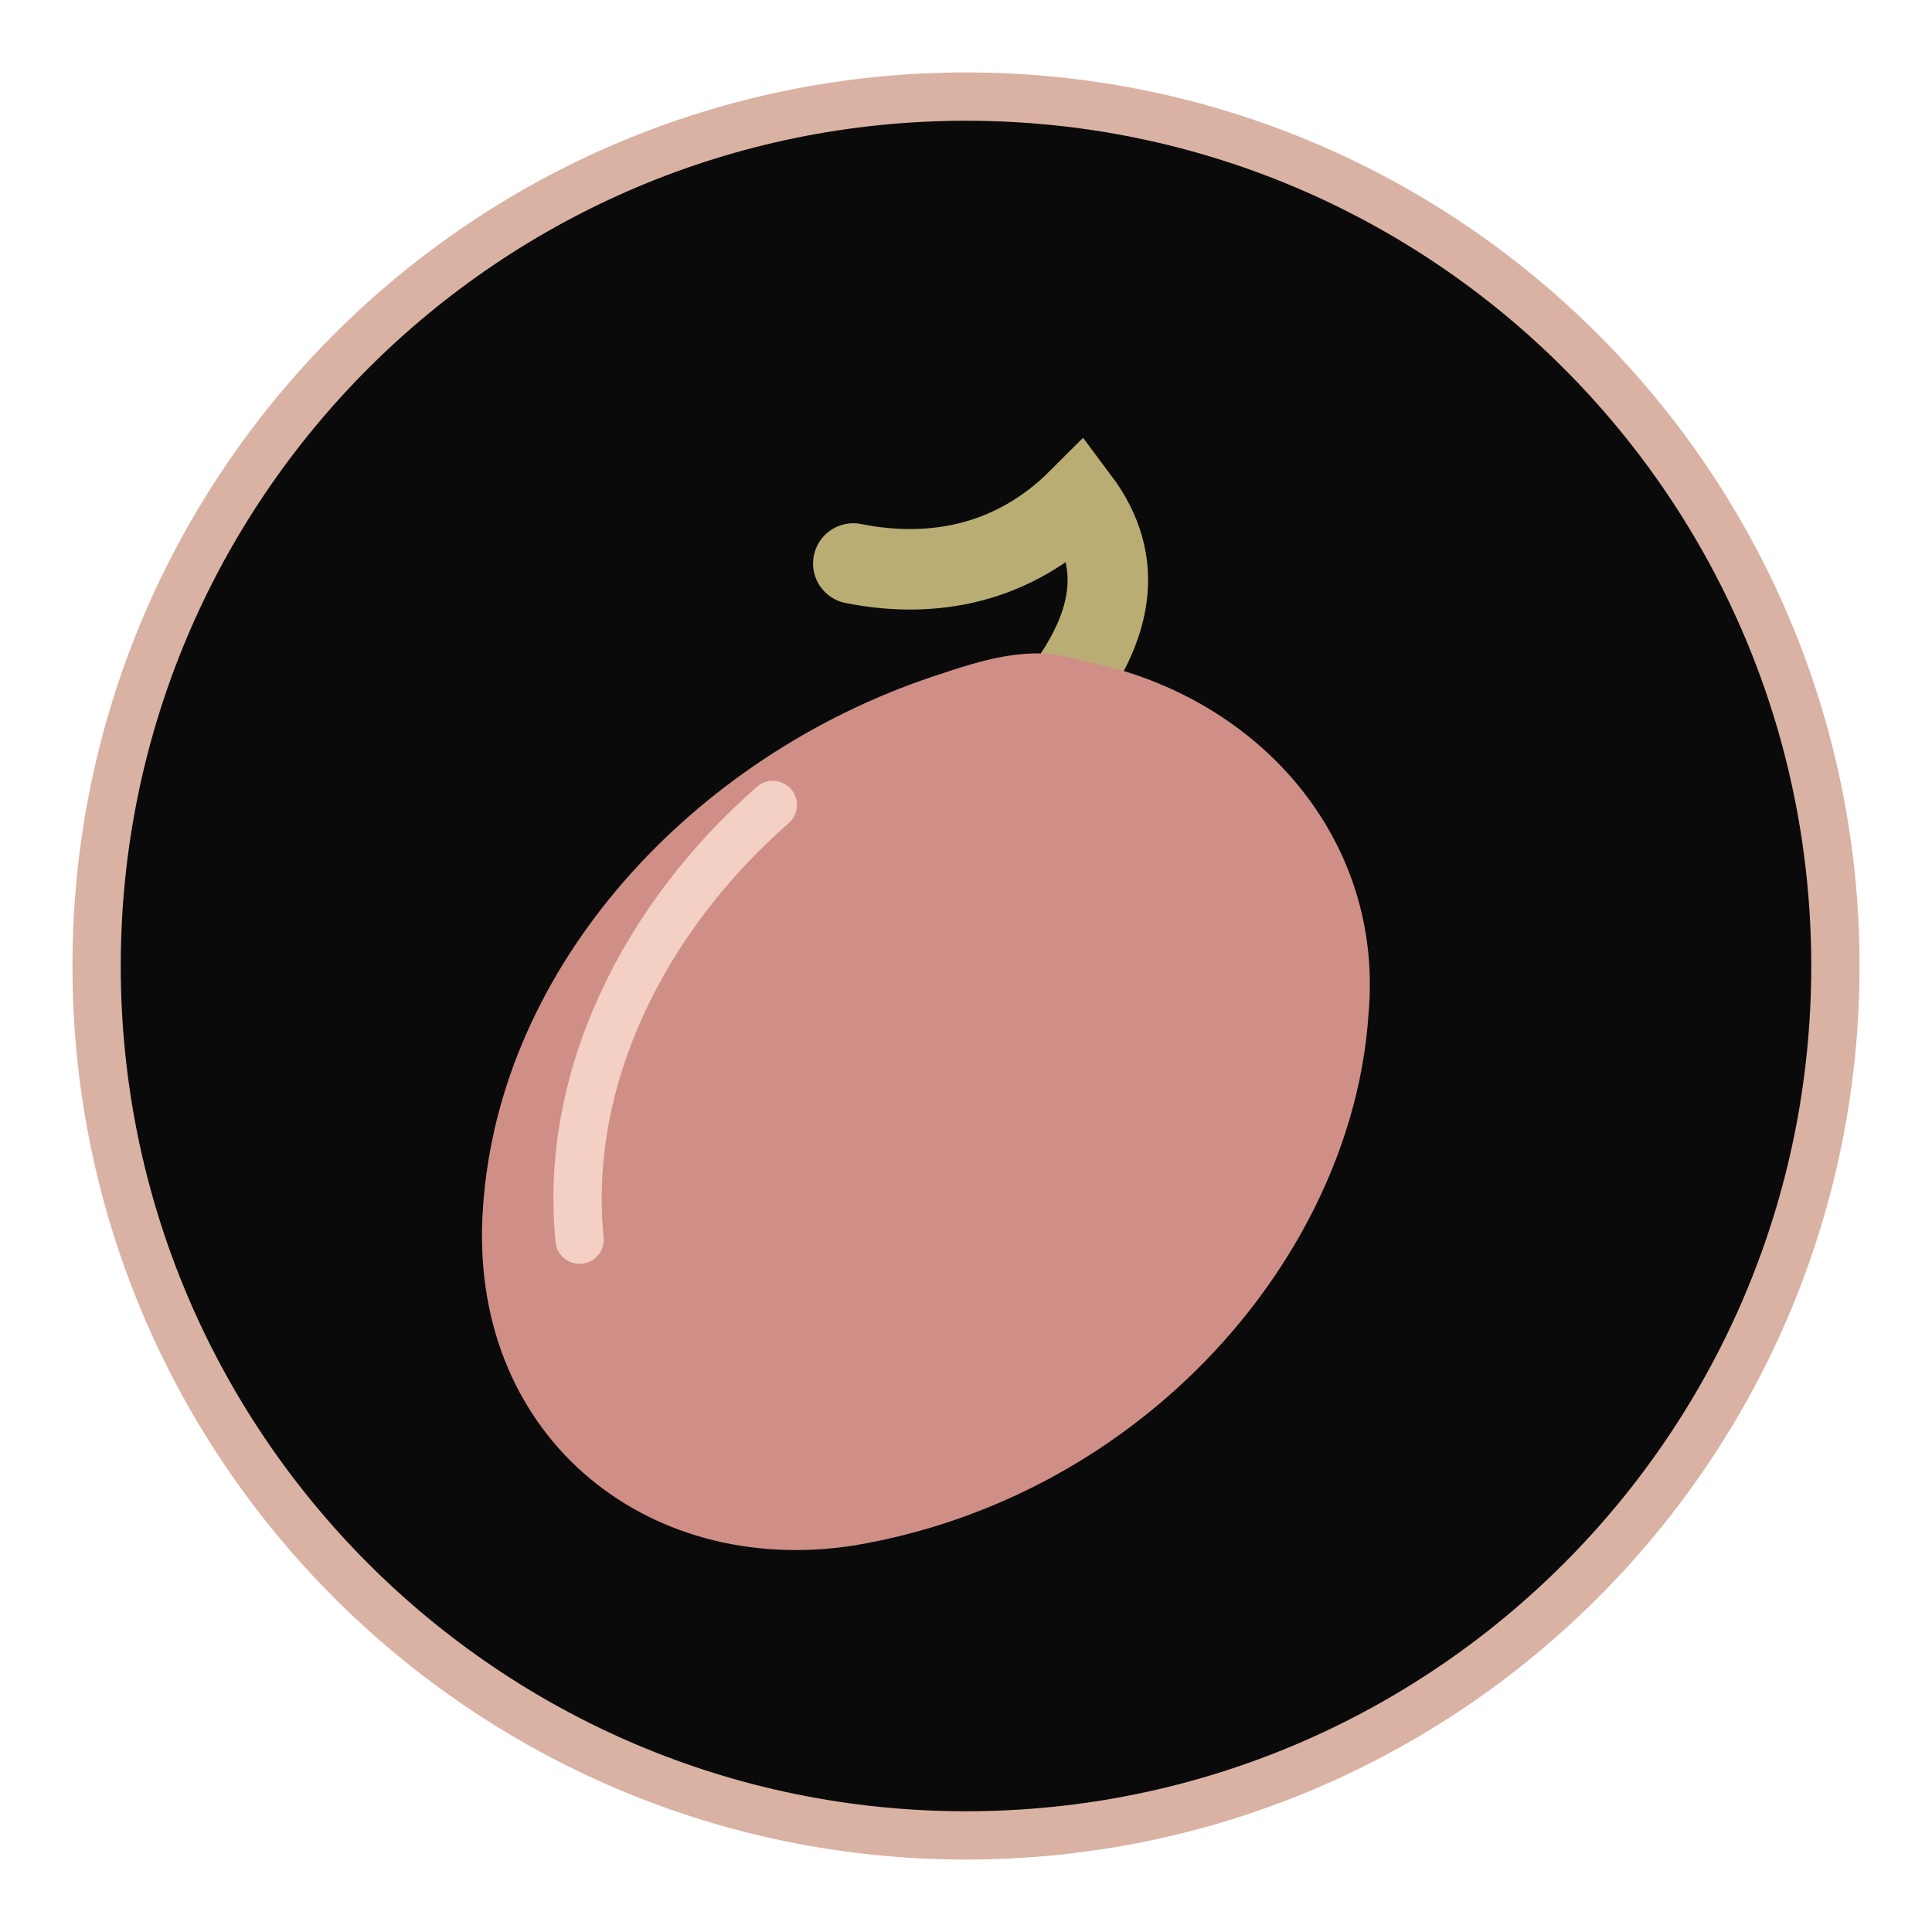
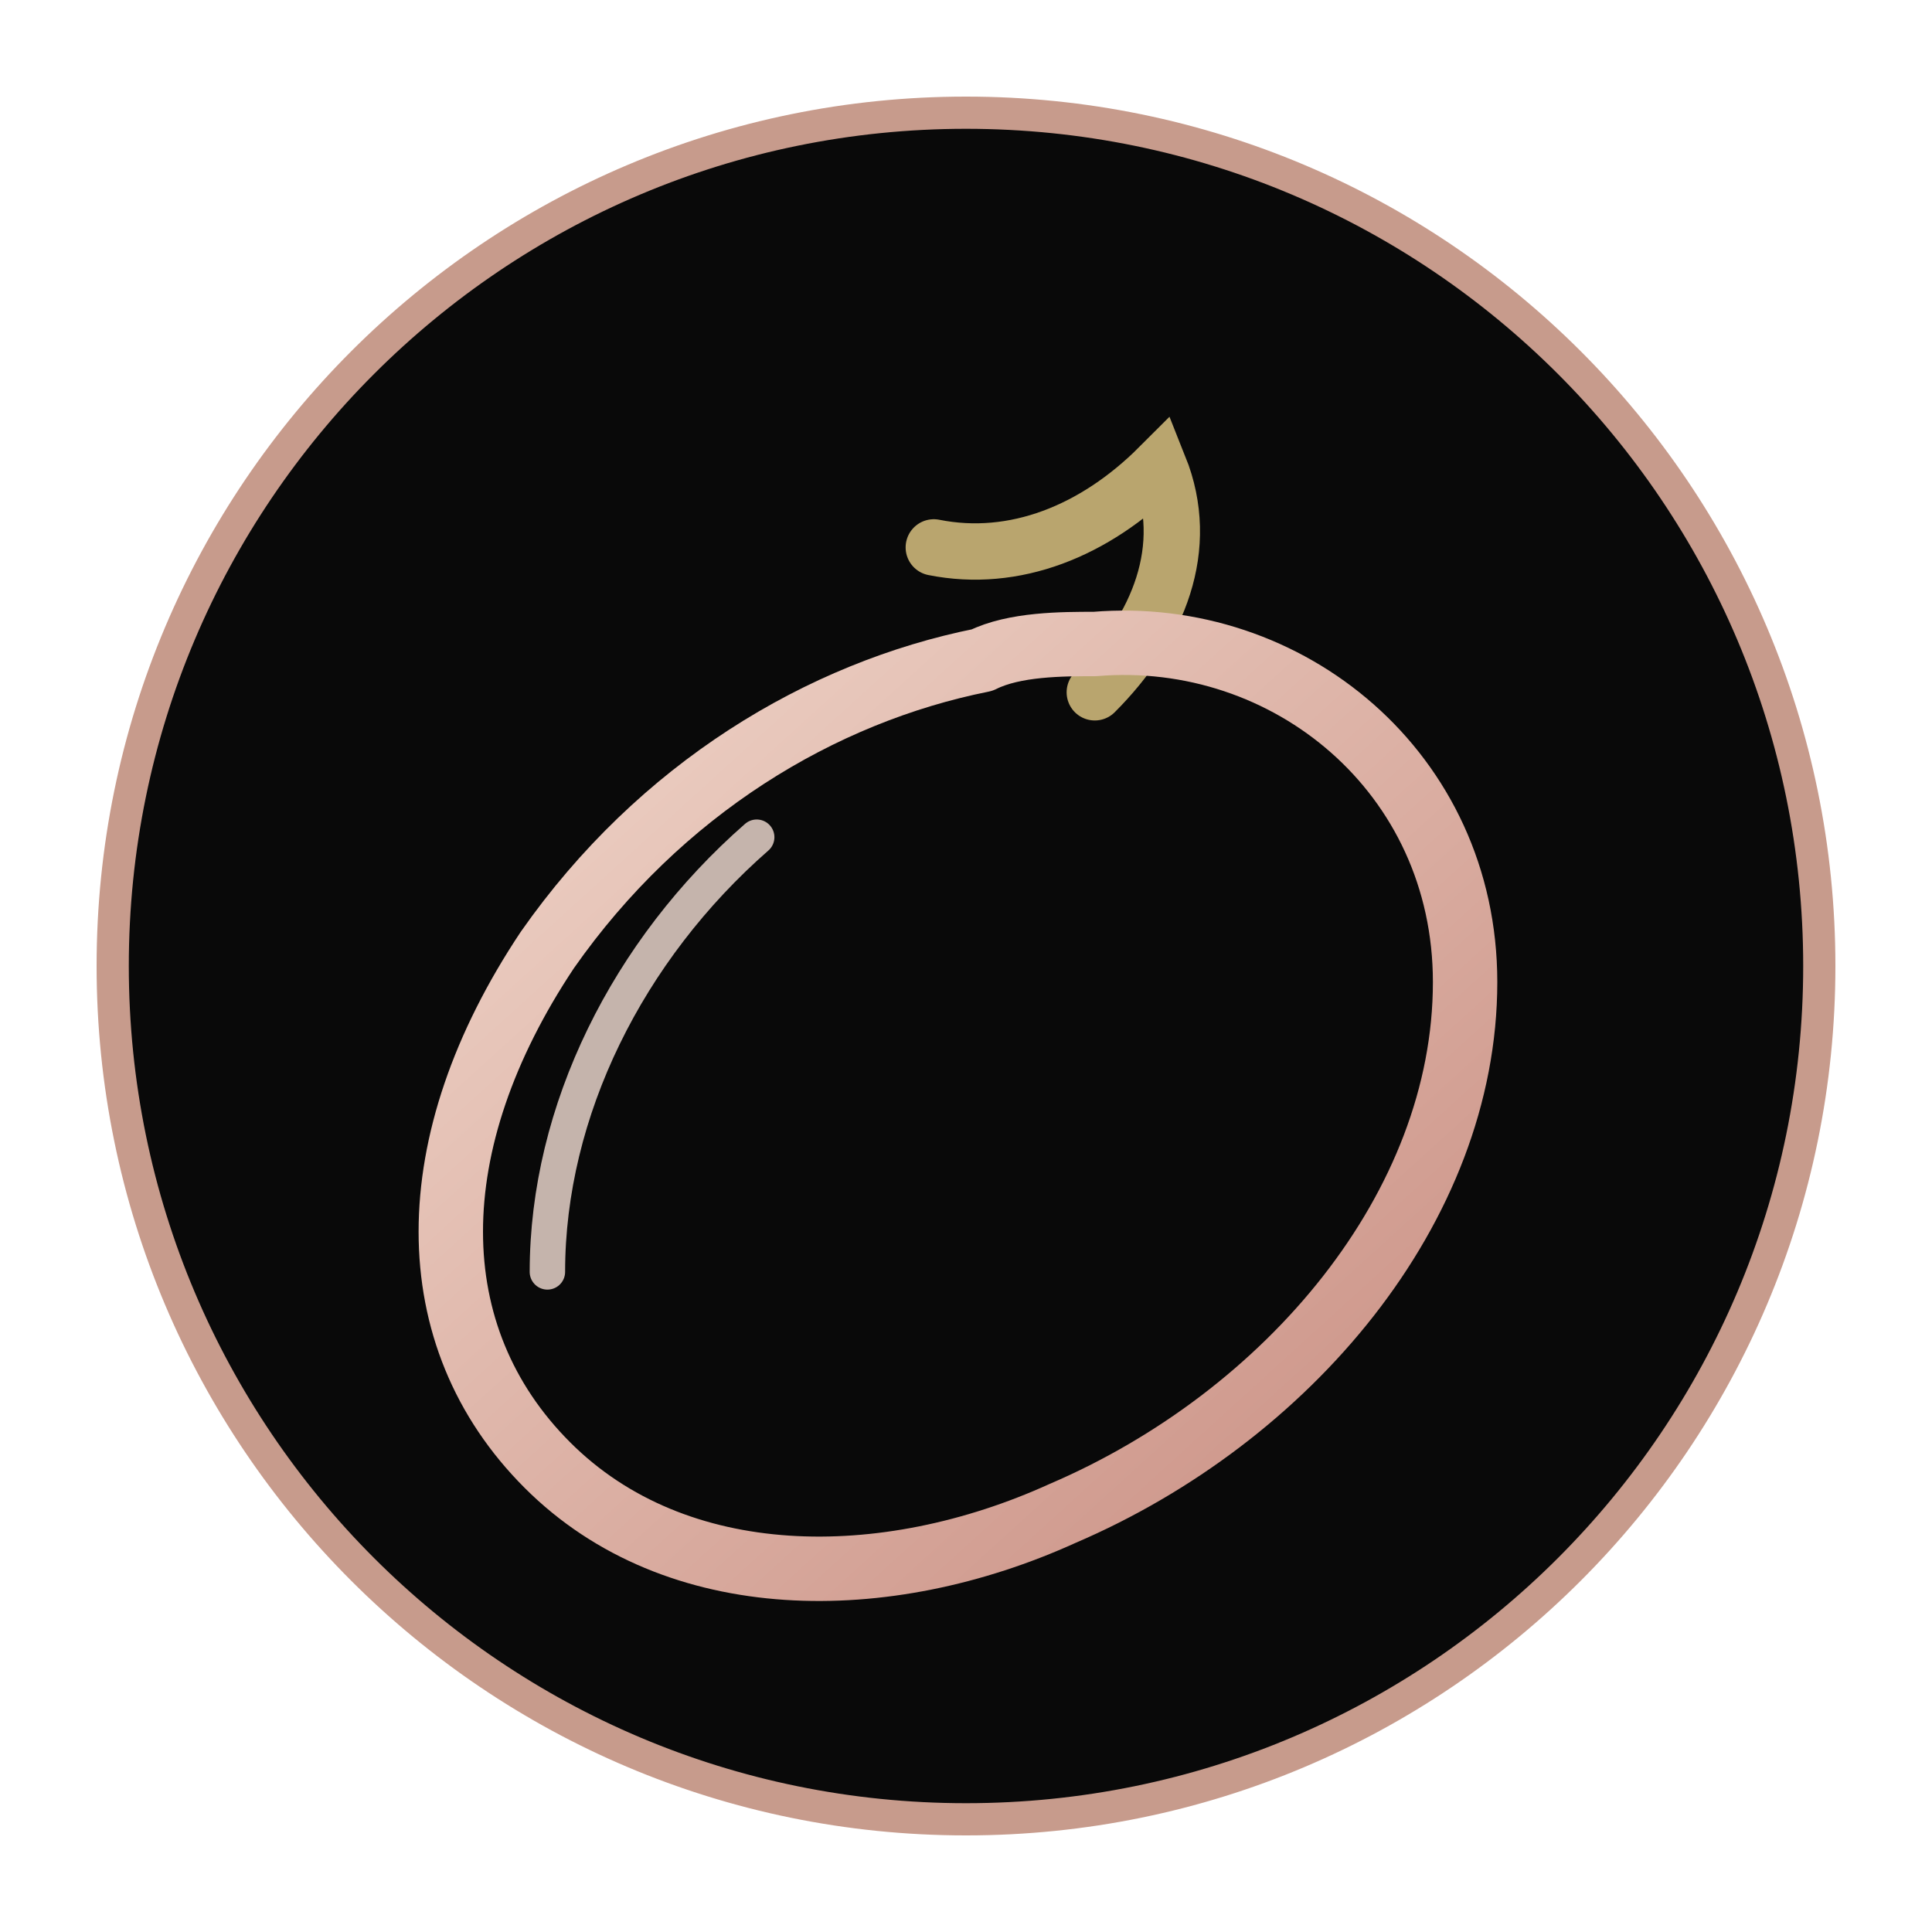
<svg xmlns="http://www.w3.org/2000/svg" viewBox="0 0 120 120">
-   <circle cx="60" cy="60" r="54" fill="#0a0a0a" stroke="#d9b2a4" stroke-width="3" />
-   <path d="M53 35c5 1 10 0 14-4 3 4 2 8-1 12" fill="none" stroke="#b9ad74" stroke-width="5" stroke-linecap="round" />
-   <path d="M58 42c-15 5-27 18-28 33-1 14 10 23 23 21 18-3 31-18 32-33 1-11-7-20-18-22-3-1-6 0-9 1z" fill="#cf8f87" />
-   <path d="M48 50c-8 7-13 17-12 27" fill="none" stroke="#f3cfc4" stroke-width="3" stroke-linecap="round" />
+   <defs>
+     <linearGradient id="s" x1="0" y1="0" x2="1" y2="1">
+       <stop stop-color="#f0d6ca" />
+       <stop offset="1" stop-color="#c98e82" />
+     </linearGradient>
+   </defs>
+   <circle cx="60" cy="60" r="53" fill="#090909" stroke="#c79b8c" stroke-width="2" />
+   <path d="M58 34c5 1 10-1 14-5 2 5 0 10-4 14" fill="none" stroke="#b9a56e" stroke-width="3.5" stroke-linecap="round" />
+   <path d="M61 41c-10 2-20 8-27 18-8 12-8 24 0 32 8 8 21 8 32 3 14-6 25-19 25-33 0-13-11-22-23-21-2 0-5 0-7 1Z" fill="none" stroke="url(#s)" stroke-width="4" stroke-linecap="round" stroke-linejoin="round" />
+   <path d="M47 52c-8 7-13 17-13 27" fill="none" stroke="#f4ded5" stroke-width="2.2" stroke-linecap="round" opacity=".8" />
</svg>
